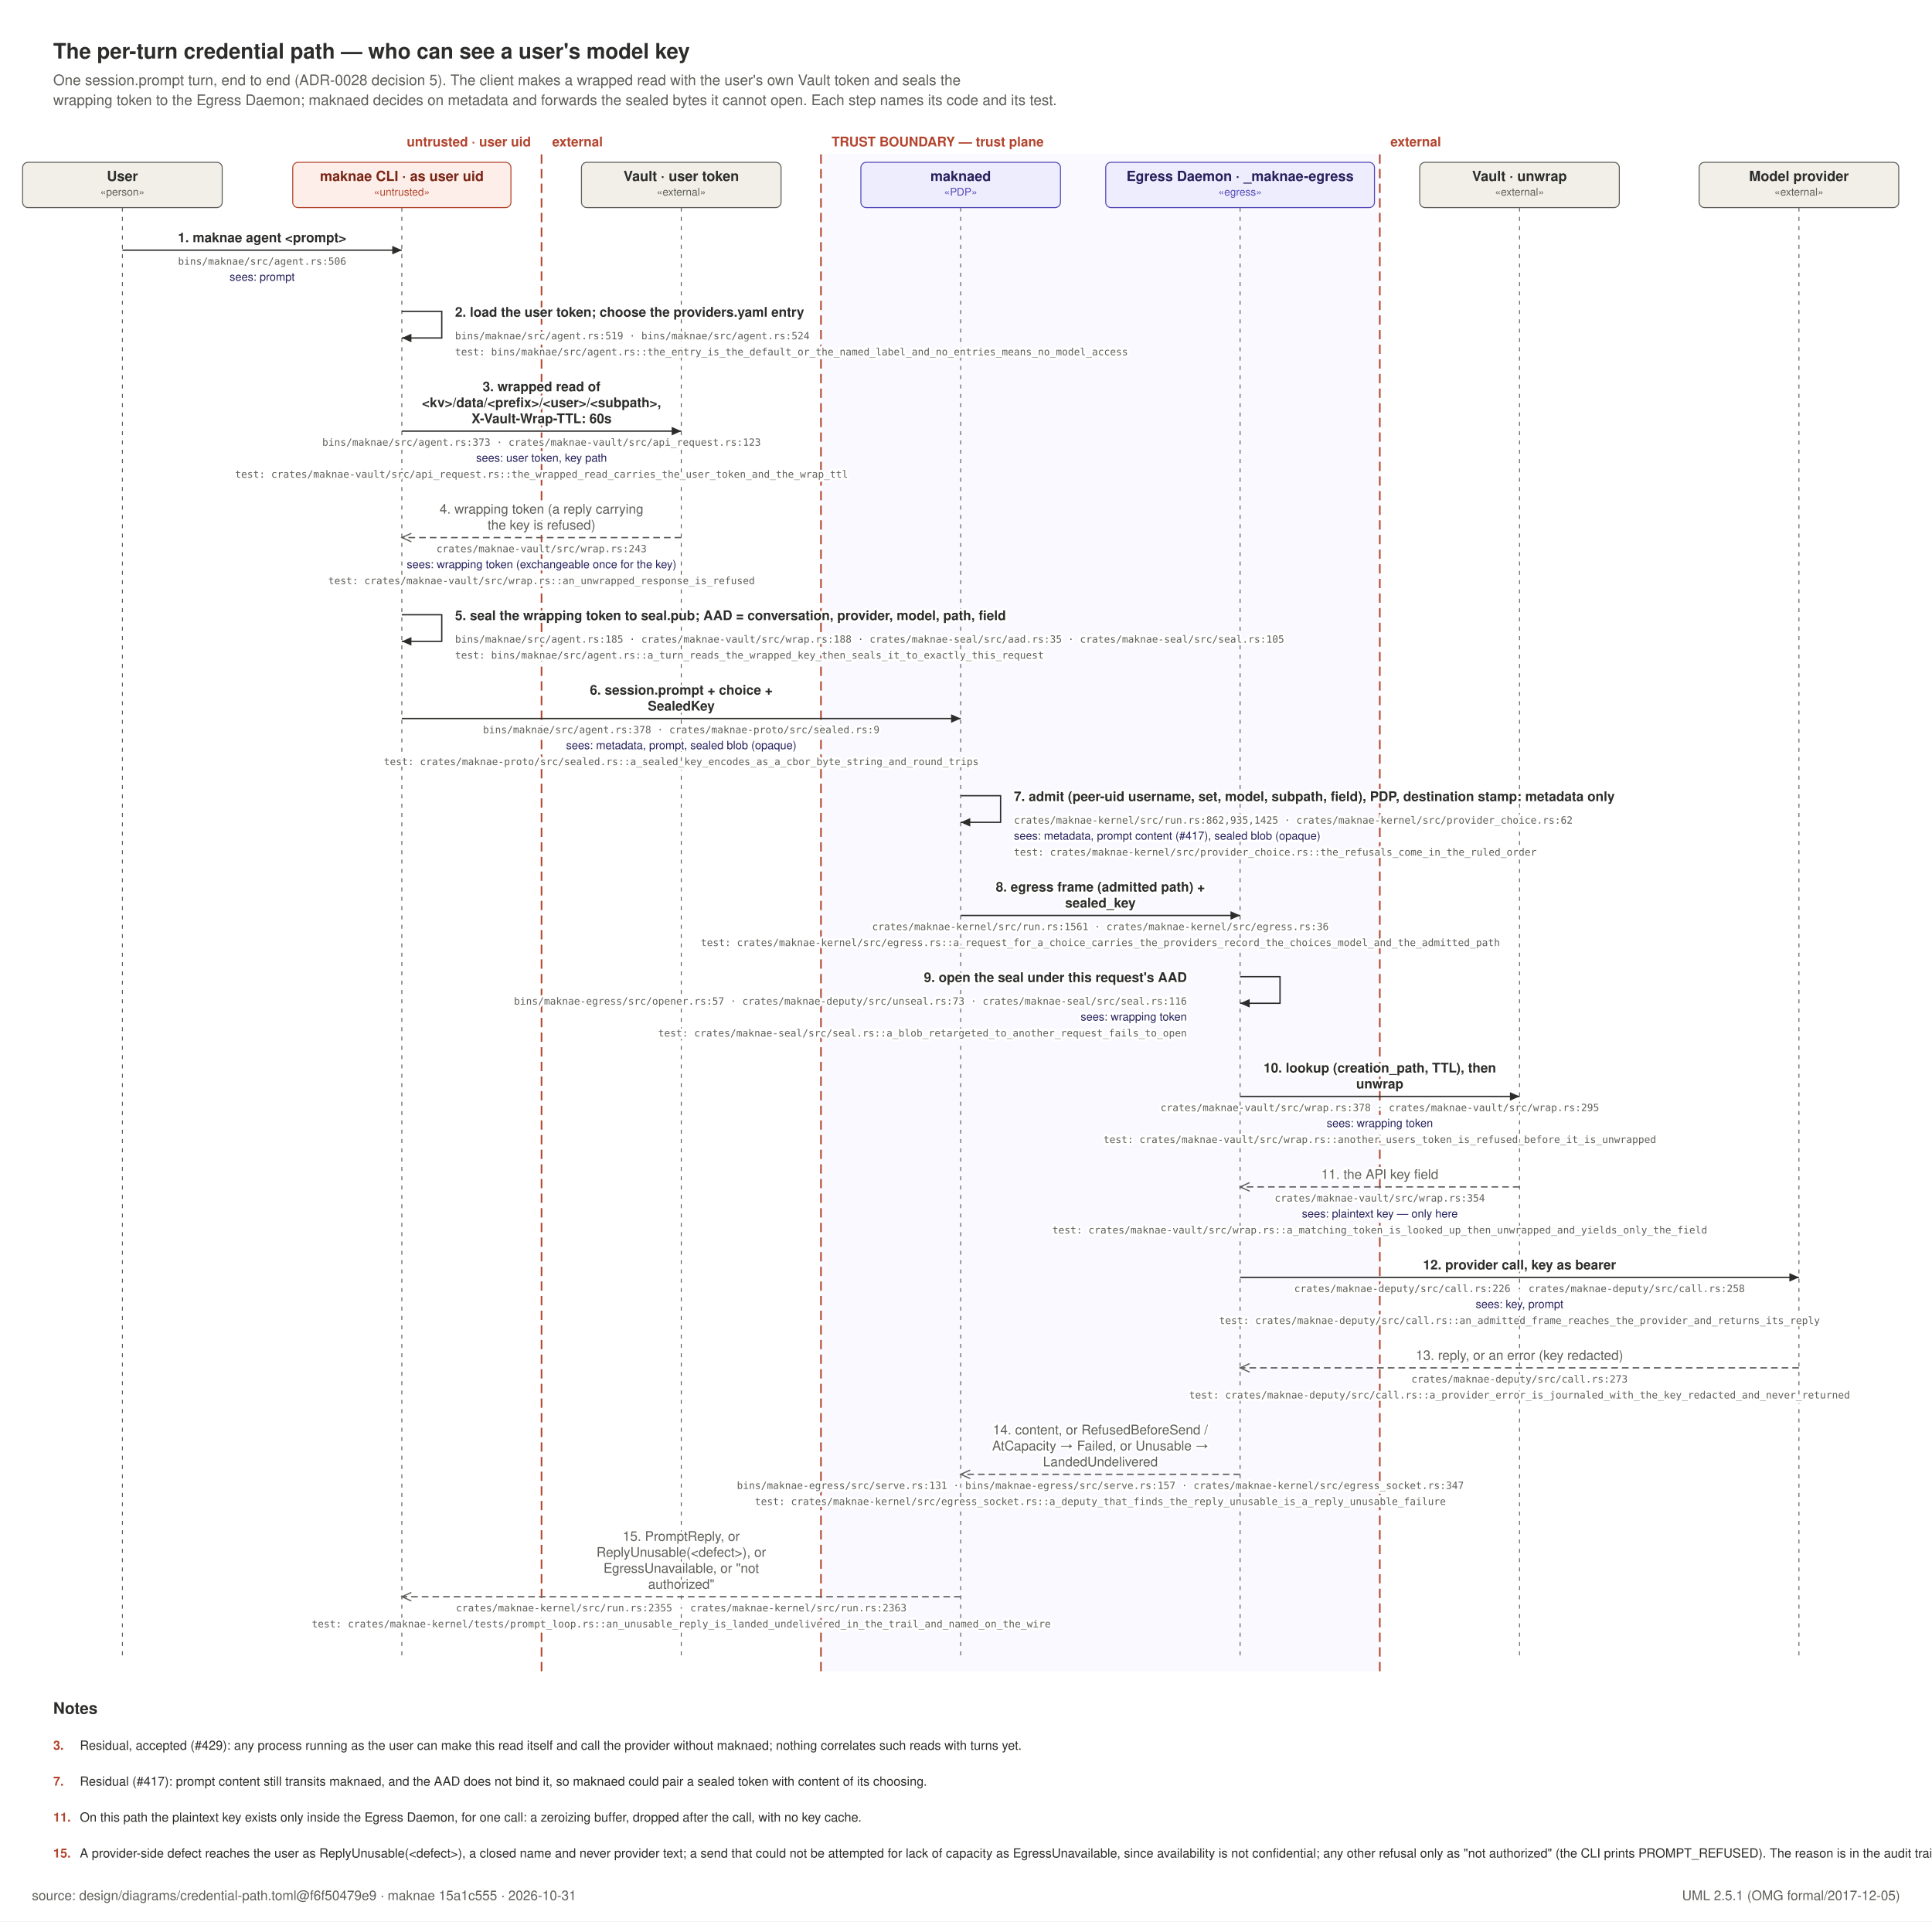
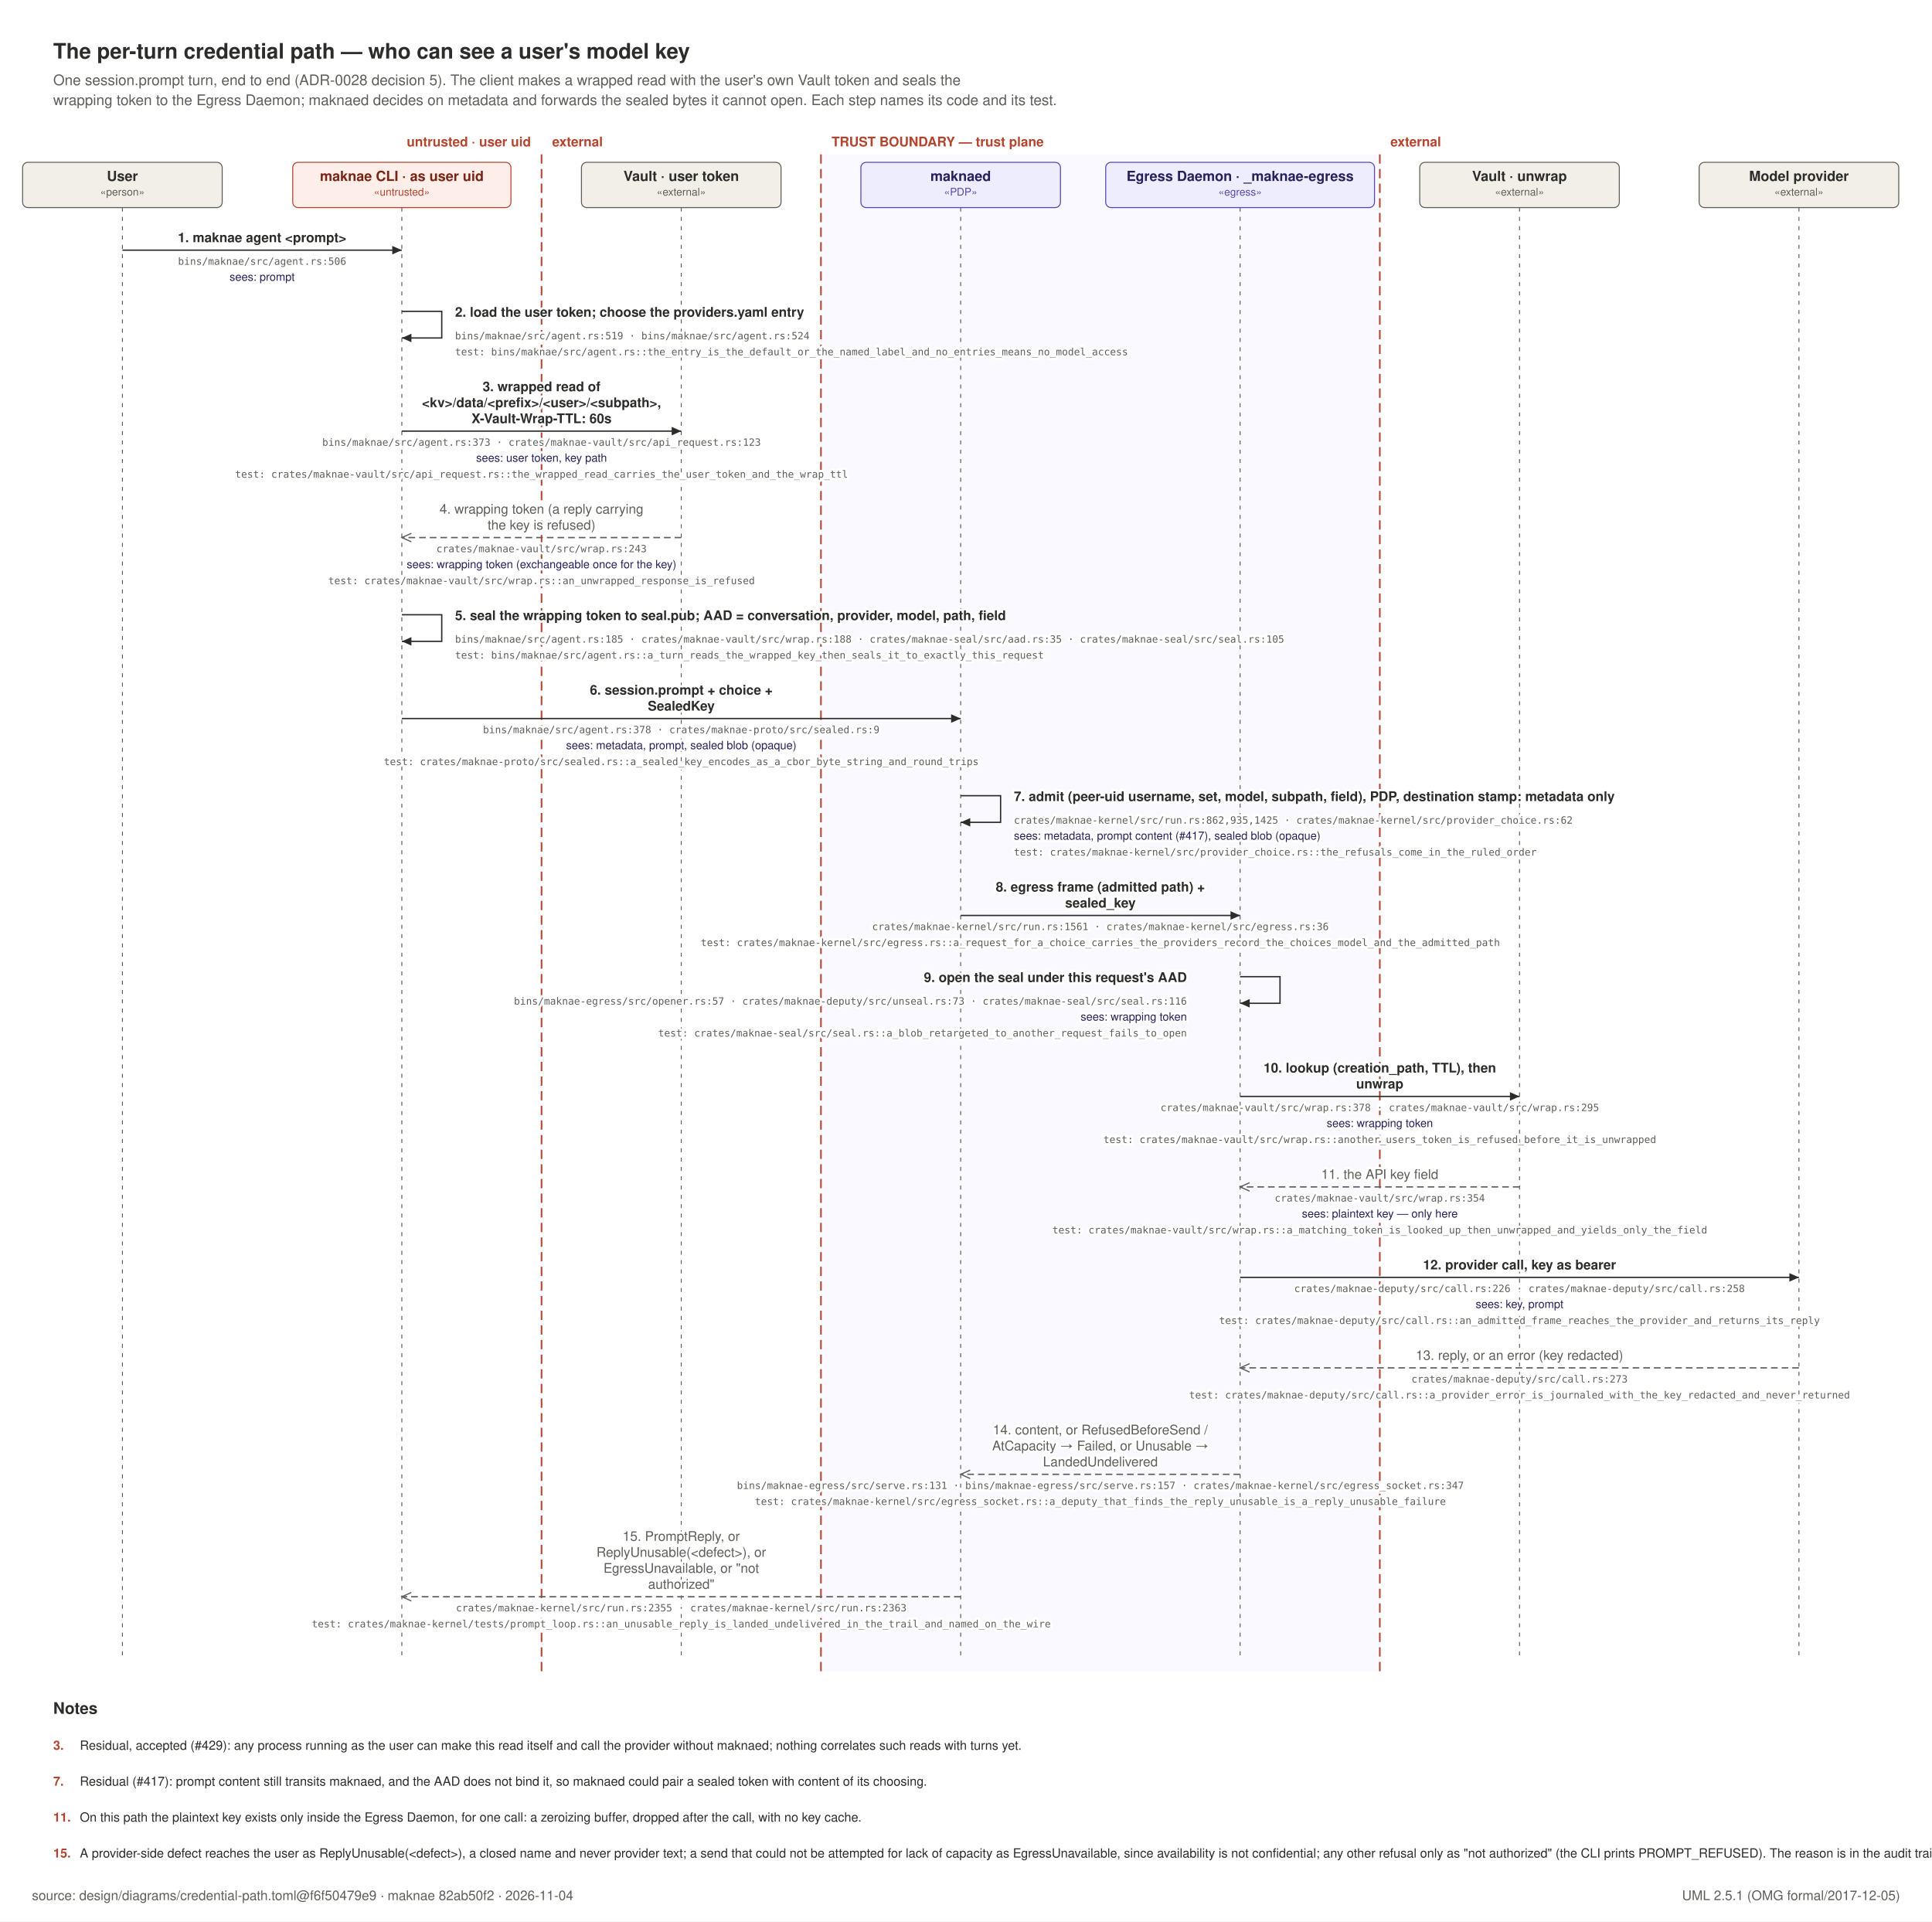
<svg xmlns="http://www.w3.org/2000/svg" width="1452" height="1444" viewBox="0 0 1452 1444" role="img">
  <rect x="0" y="0" width="1452" height="1444" fill="#FFFFFF" />
  <text x="40" y="44" text-anchor="start" font-family="Helvetica, Arial, sans-serif" font-size="16" font-weight="600" fill="#2C2C2A">The per-turn credential path — who can see a user's model key</text>
  <text x="40" y="64" text-anchor="start" font-family="Helvetica, Arial, sans-serif" font-size="11" font-weight="400" fill="#5F5E5A">One session.prompt turn, end to end (ADR-0028 decision 5). The client makes a wrapped read with the user's own Vault token and seals the</text>
  <text x="40" y="79" text-anchor="start" font-family="Helvetica, Arial, sans-serif" font-size="11" font-weight="400" fill="#5F5E5A">wrapping token to the Egress Daemon; maknaed decides on metadata and forwards the sealed bytes it cannot open. Each step names its code and its test.</text>
  <defs>
    <marker id="call" viewBox="0 0 10 10" refX="9" refY="5" markerWidth="8" markerHeight="8" orient="auto-start-reverse">
      <path d="M 0 1 L 9 5 L 0 9 z" fill="#2C2C2A" />
    </marker>
    <marker id="rep" viewBox="0 0 10 10" refX="9" refY="5" markerWidth="8" markerHeight="8" orient="auto-start-reverse">
      <path d="M 0 1 L 9 5 L 0 9" fill="none" stroke="#5F5E5A" stroke-width="1.1" />
    </marker>
  </defs>
  <line x1="407.0" y1="116" x2="407.0" y2="1256" stroke="#B3452F" stroke-width="1.2" stroke-dasharray="7 4" />
  <text x="399.0" y="110" text-anchor="end" font-family="Helvetica, Arial, sans-serif" font-size="10" font-weight="600" fill="#B3452F">untrusted · user uid</text>
  <text x="415.0" y="110" text-anchor="start" font-family="Helvetica, Arial, sans-serif" font-size="10" font-weight="600" fill="#B3452F">external</text>
  <rect x="617.0" y="116" width="420.0" height="1140" fill="#EEEDFE" opacity="0.35" />
  <line x1="617.0" y1="116" x2="617.0" y2="1256" stroke="#B3452F" stroke-width="1.2" stroke-dasharray="7 4" />
  <text x="625.0" y="110" text-anchor="start" font-family="Helvetica, Arial, sans-serif" font-size="10" font-weight="600" fill="#B3452F">TRUST BOUNDARY — trust plane</text>
  <line x1="1037.0" y1="116" x2="1037.0" y2="1256" stroke="#B3452F" stroke-width="1.2" stroke-dasharray="7 4" />
  <text x="1045.0" y="110" text-anchor="start" font-family="Helvetica, Arial, sans-serif" font-size="10" font-weight="600" fill="#B3452F">external</text>
  <rect x="17.0" y="122" width="150" height="34" rx="4" fill="#F1EFE8" stroke="#5F5E5A" stroke-width="0.75" />
  <text x="92" y="136" text-anchor="middle" font-family="Helvetica, Arial, sans-serif" font-size="10.5" font-weight="600" fill="#2C2C2A">User</text>
  <text x="92" y="147" text-anchor="middle" font-family="Helvetica, Arial, sans-serif" font-size="8" font-weight="400" fill="#5F5E5A">«person»</text>
  <line x1="92" y1="156" x2="92" y2="1244" stroke="#5F5E5A" stroke-width="0.7" stroke-dasharray="3 4" />
  <rect x="220.0" y="122" width="164" height="34" rx="4" fill="#FDEEE9" stroke="#B3452F" stroke-width="0.75" />
  <text x="302" y="136" text-anchor="middle" font-family="Helvetica, Arial, sans-serif" font-size="10.5" font-weight="600" fill="#7A2415">maknae CLI · as user uid</text>
  <text x="302" y="147" text-anchor="middle" font-family="Helvetica, Arial, sans-serif" font-size="8" font-weight="400" fill="#B3452F">«untrusted»</text>
  <line x1="302" y1="156" x2="302" y2="1244" stroke="#5F5E5A" stroke-width="0.7" stroke-dasharray="3 4" />
  <rect x="437.0" y="122" width="150" height="34" rx="4" fill="#F1EFE8" stroke="#5F5E5A" stroke-width="0.75" />
  <text x="512" y="136" text-anchor="middle" font-family="Helvetica, Arial, sans-serif" font-size="10.5" font-weight="600" fill="#2C2C2A">Vault · user token</text>
  <text x="512" y="147" text-anchor="middle" font-family="Helvetica, Arial, sans-serif" font-size="8" font-weight="400" fill="#5F5E5A">«external»</text>
  <line x1="512" y1="156" x2="512" y2="1244" stroke="#5F5E5A" stroke-width="0.7" stroke-dasharray="3 4" />
  <rect x="647.0" y="122" width="150" height="34" rx="4" fill="#EEEDFE" stroke="#534AB7" stroke-width="0.75" />
  <text x="722" y="136" text-anchor="middle" font-family="Helvetica, Arial, sans-serif" font-size="10.5" font-weight="600" fill="#26215C">maknaed</text>
  <text x="722" y="147" text-anchor="middle" font-family="Helvetica, Arial, sans-serif" font-size="8" font-weight="400" fill="#534AB7">«PDP»</text>
  <line x1="722" y1="156" x2="722" y2="1244" stroke="#5F5E5A" stroke-width="0.7" stroke-dasharray="3 4" />
  <rect x="831.0" y="122" width="202" height="34" rx="4" fill="#EEEDFE" stroke="#534AB7" stroke-width="0.75" />
  <text x="932" y="136" text-anchor="middle" font-family="Helvetica, Arial, sans-serif" font-size="10.5" font-weight="600" fill="#26215C">Egress Daemon · _maknae-egress</text>
  <text x="932" y="147" text-anchor="middle" font-family="Helvetica, Arial, sans-serif" font-size="8" font-weight="400" fill="#534AB7">«egress»</text>
  <line x1="932" y1="156" x2="932" y2="1244" stroke="#5F5E5A" stroke-width="0.7" stroke-dasharray="3 4" />
  <rect x="1067.0" y="122" width="150" height="34" rx="4" fill="#F1EFE8" stroke="#5F5E5A" stroke-width="0.75" />
  <text x="1142" y="136" text-anchor="middle" font-family="Helvetica, Arial, sans-serif" font-size="10.5" font-weight="600" fill="#2C2C2A">Vault · unwrap</text>
  <text x="1142" y="147" text-anchor="middle" font-family="Helvetica, Arial, sans-serif" font-size="8" font-weight="400" fill="#5F5E5A">«external»</text>
  <line x1="1142" y1="156" x2="1142" y2="1244" stroke="#5F5E5A" stroke-width="0.7" stroke-dasharray="3 4" />
  <rect x="1277.0" y="122" width="150" height="34" rx="4" fill="#F1EFE8" stroke="#5F5E5A" stroke-width="0.75" />
  <text x="1352" y="136" text-anchor="middle" font-family="Helvetica, Arial, sans-serif" font-size="10.5" font-weight="600" fill="#2C2C2A">Model provider</text>
  <text x="1352" y="147" text-anchor="middle" font-family="Helvetica, Arial, sans-serif" font-size="8" font-weight="400" fill="#5F5E5A">«external»</text>
  <line x1="1352" y1="156" x2="1352" y2="1244" stroke="#5F5E5A" stroke-width="0.7" stroke-dasharray="3 4" />
  <line x1="92" y1="188" x2="302" y2="188" stroke="#2C2C2A" stroke-width="1" marker-end="url(#call)" />
  <text x="197.0" y="182" text-anchor="middle" font-family="Helvetica, Arial, sans-serif" font-size="10" font-weight="600" fill="#2C2C2A" stroke="#FFFFFF" stroke-width="3.5" paint-order="stroke" stroke-linejoin="round">1. maknae agent &lt;prompt&gt;</text>
  <text x="197.0" y="199" text-anchor="middle" font-family="ui-monospace, SFMono-Regular, Menlo, monospace" font-size="7.5" font-weight="400" fill="#5F5E5A" stroke="#FFFFFF" stroke-width="3.5" paint-order="stroke" stroke-linejoin="round">bins/maknae/src/agent.rs:506</text>
  <text x="197.0" y="211" text-anchor="middle" font-family="Helvetica, Arial, sans-serif" font-size="8.5" font-weight="400" fill="#26215C" stroke="#FFFFFF" stroke-width="3.5" paint-order="stroke" stroke-linejoin="round">sees: prompt</text>
  <path d="M 302 234 h 30 v 20 h -30" fill="none" stroke="#2C2C2A" stroke-width="1" marker-end="url(#call)" />
  <text x="342" y="238" text-anchor="start" font-family="Helvetica, Arial, sans-serif" font-size="10" font-weight="600" fill="#2C2C2A" stroke="#FFFFFF" stroke-width="3.5" paint-order="stroke" stroke-linejoin="round">2. load the user token; choose the providers.yaml entry</text>
  <text x="342" y="255" text-anchor="start" font-family="ui-monospace, SFMono-Regular, Menlo, monospace" font-size="7.5" font-weight="400" fill="#5F5E5A" stroke="#FFFFFF" stroke-width="3.5" paint-order="stroke" stroke-linejoin="round">bins/maknae/src/agent.rs:519 · bins/maknae/src/agent.rs:524</text>
  <text x="342" y="267" text-anchor="start" font-family="ui-monospace, SFMono-Regular, Menlo, monospace" font-size="7.5" font-weight="400" fill="#5F5E5A" stroke="#FFFFFF" stroke-width="3.5" paint-order="stroke" stroke-linejoin="round">test: bins/maknae/src/agent.rs::the_entry_is_the_default_or_the_named_label_and_no_entries_means_no_model_access</text>
  <line x1="302" y1="324" x2="512" y2="324" stroke="#2C2C2A" stroke-width="1" marker-end="url(#call)" />
  <text x="407.0" y="294" text-anchor="middle" font-family="Helvetica, Arial, sans-serif" font-size="10" font-weight="600" fill="#2C2C2A" stroke="#FFFFFF" stroke-width="3.5" paint-order="stroke" stroke-linejoin="round">3. wrapped read of</text>
  <text x="407.0" y="306" text-anchor="middle" font-family="Helvetica, Arial, sans-serif" font-size="10" font-weight="600" fill="#2C2C2A" stroke="#FFFFFF" stroke-width="3.5" paint-order="stroke" stroke-linejoin="round">&lt;kv&gt;/data/&lt;prefix&gt;/&lt;user&gt;/&lt;subpath&gt;,</text>
  <text x="407.0" y="318" text-anchor="middle" font-family="Helvetica, Arial, sans-serif" font-size="10" font-weight="600" fill="#2C2C2A" stroke="#FFFFFF" stroke-width="3.5" paint-order="stroke" stroke-linejoin="round">X-Vault-Wrap-TTL: 60s</text>
  <text x="407.0" y="335" text-anchor="middle" font-family="ui-monospace, SFMono-Regular, Menlo, monospace" font-size="7.5" font-weight="400" fill="#5F5E5A" stroke="#FFFFFF" stroke-width="3.5" paint-order="stroke" stroke-linejoin="round">bins/maknae/src/agent.rs:373 · crates/maknae-vault/src/api_request.rs:123</text>
  <text x="407.0" y="347" text-anchor="middle" font-family="Helvetica, Arial, sans-serif" font-size="8.5" font-weight="400" fill="#26215C" stroke="#FFFFFF" stroke-width="3.5" paint-order="stroke" stroke-linejoin="round">sees: user token, key path</text>
  <text x="407.0" y="359" text-anchor="middle" font-family="ui-monospace, SFMono-Regular, Menlo, monospace" font-size="7.5" font-weight="400" fill="#5F5E5A" stroke="#FFFFFF" stroke-width="3.5" paint-order="stroke" stroke-linejoin="round">test: crates/maknae-vault/src/api_request.rs::the_wrapped_read_carries_the_user_token_and_the_wrap_ttl</text>
  <line x1="512" y1="404" x2="302" y2="404" stroke="#5F5E5A" stroke-width="1" stroke-dasharray="5 3" marker-end="url(#rep)" />
  <text x="407.0" y="386" text-anchor="middle" font-family="Helvetica, Arial, sans-serif" font-size="10" font-weight="400" fill="#5F5E5A" stroke="#FFFFFF" stroke-width="3.5" paint-order="stroke" stroke-linejoin="round">4. wrapping token (a reply carrying</text>
  <text x="407.0" y="398" text-anchor="middle" font-family="Helvetica, Arial, sans-serif" font-size="10" font-weight="400" fill="#5F5E5A" stroke="#FFFFFF" stroke-width="3.5" paint-order="stroke" stroke-linejoin="round">the key is refused)</text>
  <text x="407.0" y="415" text-anchor="middle" font-family="ui-monospace, SFMono-Regular, Menlo, monospace" font-size="7.5" font-weight="400" fill="#5F5E5A" stroke="#FFFFFF" stroke-width="3.5" paint-order="stroke" stroke-linejoin="round">crates/maknae-vault/src/wrap.rs:243</text>
  <text x="407.0" y="427" text-anchor="middle" font-family="Helvetica, Arial, sans-serif" font-size="8.5" font-weight="400" fill="#26215C" stroke="#FFFFFF" stroke-width="3.5" paint-order="stroke" stroke-linejoin="round">sees: wrapping token (exchangeable once for the key)</text>
  <text x="407.0" y="439" text-anchor="middle" font-family="ui-monospace, SFMono-Regular, Menlo, monospace" font-size="7.5" font-weight="400" fill="#5F5E5A" stroke="#FFFFFF" stroke-width="3.5" paint-order="stroke" stroke-linejoin="round">test: crates/maknae-vault/src/wrap.rs::an_unwrapped_response_is_refused</text>
  <path d="M 302 462 h 30 v 20 h -30" fill="none" stroke="#2C2C2A" stroke-width="1" marker-end="url(#call)" />
  <text x="342" y="466" text-anchor="start" font-family="Helvetica, Arial, sans-serif" font-size="10" font-weight="600" fill="#2C2C2A" stroke="#FFFFFF" stroke-width="3.5" paint-order="stroke" stroke-linejoin="round">5. seal the wrapping token to seal.pub; AAD = conversation, provider, model, path, field</text>
  <text x="342" y="483" text-anchor="start" font-family="ui-monospace, SFMono-Regular, Menlo, monospace" font-size="7.5" font-weight="400" fill="#5F5E5A" stroke="#FFFFFF" stroke-width="3.5" paint-order="stroke" stroke-linejoin="round">bins/maknae/src/agent.rs:185 · crates/maknae-vault/src/wrap.rs:188 · crates/maknae-seal/src/aad.rs:35 · crates/maknae-seal/src/seal.rs:105</text>
  <text x="342" y="495" text-anchor="start" font-family="ui-monospace, SFMono-Regular, Menlo, monospace" font-size="7.5" font-weight="400" fill="#5F5E5A" stroke="#FFFFFF" stroke-width="3.5" paint-order="stroke" stroke-linejoin="round">test: bins/maknae/src/agent.rs::a_turn_reads_the_wrapped_key_then_seals_it_to_exactly_this_request</text>
  <line x1="302" y1="540" x2="722" y2="540" stroke="#2C2C2A" stroke-width="1" marker-end="url(#call)" />
  <text x="512.0" y="522" text-anchor="middle" font-family="Helvetica, Arial, sans-serif" font-size="10" font-weight="600" fill="#2C2C2A" stroke="#FFFFFF" stroke-width="3.5" paint-order="stroke" stroke-linejoin="round">6. session.prompt + choice +</text>
  <text x="512.0" y="534" text-anchor="middle" font-family="Helvetica, Arial, sans-serif" font-size="10" font-weight="600" fill="#2C2C2A" stroke="#FFFFFF" stroke-width="3.5" paint-order="stroke" stroke-linejoin="round">SealedKey</text>
  <text x="512.0" y="551" text-anchor="middle" font-family="ui-monospace, SFMono-Regular, Menlo, monospace" font-size="7.5" font-weight="400" fill="#5F5E5A" stroke="#FFFFFF" stroke-width="3.5" paint-order="stroke" stroke-linejoin="round">bins/maknae/src/agent.rs:378 · crates/maknae-proto/src/sealed.rs:9</text>
  <text x="512.0" y="563" text-anchor="middle" font-family="Helvetica, Arial, sans-serif" font-size="8.5" font-weight="400" fill="#26215C" stroke="#FFFFFF" stroke-width="3.5" paint-order="stroke" stroke-linejoin="round">sees: metadata, prompt, sealed blob (opaque)</text>
  <text x="512.0" y="575" text-anchor="middle" font-family="ui-monospace, SFMono-Regular, Menlo, monospace" font-size="7.5" font-weight="400" fill="#5F5E5A" stroke="#FFFFFF" stroke-width="3.5" paint-order="stroke" stroke-linejoin="round">test: crates/maknae-proto/src/sealed.rs::a_sealed_key_encodes_as_a_cbor_byte_string_and_round_trips</text>
  <path d="M 722 598 h 30 v 20 h -30" fill="none" stroke="#2C2C2A" stroke-width="1" marker-end="url(#call)" />
  <text x="762" y="602" text-anchor="start" font-family="Helvetica, Arial, sans-serif" font-size="10" font-weight="600" fill="#2C2C2A" stroke="#FFFFFF" stroke-width="3.5" paint-order="stroke" stroke-linejoin="round">7. admit (peer-uid username, set, model, subpath, field), PDP, destination stamp: metadata only</text>
  <text x="762" y="619" text-anchor="start" font-family="ui-monospace, SFMono-Regular, Menlo, monospace" font-size="7.5" font-weight="400" fill="#5F5E5A" stroke="#FFFFFF" stroke-width="3.5" paint-order="stroke" stroke-linejoin="round">crates/maknae-kernel/src/run.rs:862,935,1425 · crates/maknae-kernel/src/provider_choice.rs:62</text>
  <text x="762" y="631" text-anchor="start" font-family="Helvetica, Arial, sans-serif" font-size="8.5" font-weight="400" fill="#26215C" stroke="#FFFFFF" stroke-width="3.5" paint-order="stroke" stroke-linejoin="round">sees: metadata, prompt content (#417), sealed blob (opaque)</text>
  <text x="762" y="643" text-anchor="start" font-family="ui-monospace, SFMono-Regular, Menlo, monospace" font-size="7.5" font-weight="400" fill="#5F5E5A" stroke="#FFFFFF" stroke-width="3.5" paint-order="stroke" stroke-linejoin="round">test: crates/maknae-kernel/src/provider_choice.rs::the_refusals_come_in_the_ruled_order</text>
  <line x1="722" y1="688" x2="932" y2="688" stroke="#2C2C2A" stroke-width="1" marker-end="url(#call)" />
  <text x="827.0" y="670" text-anchor="middle" font-family="Helvetica, Arial, sans-serif" font-size="10" font-weight="600" fill="#2C2C2A" stroke="#FFFFFF" stroke-width="3.5" paint-order="stroke" stroke-linejoin="round">8. egress frame (admitted path) +</text>
  <text x="827.0" y="682" text-anchor="middle" font-family="Helvetica, Arial, sans-serif" font-size="10" font-weight="600" fill="#2C2C2A" stroke="#FFFFFF" stroke-width="3.5" paint-order="stroke" stroke-linejoin="round">sealed_key</text>
  <text x="827.0" y="699" text-anchor="middle" font-family="ui-monospace, SFMono-Regular, Menlo, monospace" font-size="7.5" font-weight="400" fill="#5F5E5A" stroke="#FFFFFF" stroke-width="3.5" paint-order="stroke" stroke-linejoin="round">crates/maknae-kernel/src/run.rs:1561 · crates/maknae-kernel/src/egress.rs:36</text>
  <text x="827.0" y="711" text-anchor="middle" font-family="ui-monospace, SFMono-Regular, Menlo, monospace" font-size="7.5" font-weight="400" fill="#5F5E5A" stroke="#FFFFFF" stroke-width="3.5" paint-order="stroke" stroke-linejoin="round">test: crates/maknae-kernel/src/egress.rs::a_request_for_a_choice_carries_the_providers_record_the_choices_model_and_the_admitted_path</text>
  <path d="M 932 734 h 30 v 20 h -30" fill="none" stroke="#2C2C2A" stroke-width="1" marker-end="url(#call)" />
  <text x="892" y="738" text-anchor="end" font-family="Helvetica, Arial, sans-serif" font-size="10" font-weight="600" fill="#2C2C2A" stroke="#FFFFFF" stroke-width="3.5" paint-order="stroke" stroke-linejoin="round">9. open the seal under this request's AAD</text>
  <text x="892" y="755" text-anchor="end" font-family="ui-monospace, SFMono-Regular, Menlo, monospace" font-size="7.5" font-weight="400" fill="#5F5E5A" stroke="#FFFFFF" stroke-width="3.5" paint-order="stroke" stroke-linejoin="round">bins/maknae-egress/src/opener.rs:57 · crates/maknae-deputy/src/unseal.rs:73 · crates/maknae-seal/src/seal.rs:116</text>
  <text x="892" y="767" text-anchor="end" font-family="Helvetica, Arial, sans-serif" font-size="8.5" font-weight="400" fill="#26215C" stroke="#FFFFFF" stroke-width="3.5" paint-order="stroke" stroke-linejoin="round">sees: wrapping token</text>
  <text x="892" y="779" text-anchor="end" font-family="ui-monospace, SFMono-Regular, Menlo, monospace" font-size="7.5" font-weight="400" fill="#5F5E5A" stroke="#FFFFFF" stroke-width="3.5" paint-order="stroke" stroke-linejoin="round">test: crates/maknae-seal/src/seal.rs::a_blob_retargeted_to_another_request_fails_to_open</text>
  <line x1="932" y1="824" x2="1142" y2="824" stroke="#2C2C2A" stroke-width="1" marker-end="url(#call)" />
  <text x="1037.0" y="806" text-anchor="middle" font-family="Helvetica, Arial, sans-serif" font-size="10" font-weight="600" fill="#2C2C2A" stroke="#FFFFFF" stroke-width="3.5" paint-order="stroke" stroke-linejoin="round">10. lookup (creation_path, TTL), then</text>
  <text x="1037.0" y="818" text-anchor="middle" font-family="Helvetica, Arial, sans-serif" font-size="10" font-weight="600" fill="#2C2C2A" stroke="#FFFFFF" stroke-width="3.5" paint-order="stroke" stroke-linejoin="round">unwrap</text>
  <text x="1037.0" y="835" text-anchor="middle" font-family="ui-monospace, SFMono-Regular, Menlo, monospace" font-size="7.5" font-weight="400" fill="#5F5E5A" stroke="#FFFFFF" stroke-width="3.5" paint-order="stroke" stroke-linejoin="round">crates/maknae-vault/src/wrap.rs:378 · crates/maknae-vault/src/wrap.rs:295</text>
  <text x="1037.0" y="847" text-anchor="middle" font-family="Helvetica, Arial, sans-serif" font-size="8.5" font-weight="400" fill="#26215C" stroke="#FFFFFF" stroke-width="3.5" paint-order="stroke" stroke-linejoin="round">sees: wrapping token</text>
  <text x="1037.0" y="859" text-anchor="middle" font-family="ui-monospace, SFMono-Regular, Menlo, monospace" font-size="7.5" font-weight="400" fill="#5F5E5A" stroke="#FFFFFF" stroke-width="3.5" paint-order="stroke" stroke-linejoin="round">test: crates/maknae-vault/src/wrap.rs::another_users_token_is_refused_before_it_is_unwrapped</text>
  <line x1="1142" y1="892" x2="932" y2="892" stroke="#5F5E5A" stroke-width="1" stroke-dasharray="5 3" marker-end="url(#rep)" />
  <text x="1037.0" y="886" text-anchor="middle" font-family="Helvetica, Arial, sans-serif" font-size="10" font-weight="400" fill="#5F5E5A" stroke="#FFFFFF" stroke-width="3.5" paint-order="stroke" stroke-linejoin="round">11. the API key field</text>
  <text x="1037.0" y="903" text-anchor="middle" font-family="ui-monospace, SFMono-Regular, Menlo, monospace" font-size="7.5" font-weight="400" fill="#5F5E5A" stroke="#FFFFFF" stroke-width="3.5" paint-order="stroke" stroke-linejoin="round">crates/maknae-vault/src/wrap.rs:354</text>
  <text x="1037.0" y="915" text-anchor="middle" font-family="Helvetica, Arial, sans-serif" font-size="8.5" font-weight="400" fill="#26215C" stroke="#FFFFFF" stroke-width="3.5" paint-order="stroke" stroke-linejoin="round">sees: plaintext key — only here</text>
  <text x="1037.0" y="927" text-anchor="middle" font-family="ui-monospace, SFMono-Regular, Menlo, monospace" font-size="7.5" font-weight="400" fill="#5F5E5A" stroke="#FFFFFF" stroke-width="3.5" paint-order="stroke" stroke-linejoin="round">test: crates/maknae-vault/src/wrap.rs::a_matching_token_is_looked_up_then_unwrapped_and_yields_only_the_field</text>
  <line x1="932" y1="960" x2="1352" y2="960" stroke="#2C2C2A" stroke-width="1" marker-end="url(#call)" />
  <text x="1142.0" y="954" text-anchor="middle" font-family="Helvetica, Arial, sans-serif" font-size="10" font-weight="600" fill="#2C2C2A" stroke="#FFFFFF" stroke-width="3.5" paint-order="stroke" stroke-linejoin="round">12. provider call, key as bearer</text>
  <text x="1142.0" y="971" text-anchor="middle" font-family="ui-monospace, SFMono-Regular, Menlo, monospace" font-size="7.5" font-weight="400" fill="#5F5E5A" stroke="#FFFFFF" stroke-width="3.5" paint-order="stroke" stroke-linejoin="round">crates/maknae-deputy/src/call.rs:226 · crates/maknae-deputy/src/call.rs:258</text>
  <text x="1142.0" y="983" text-anchor="middle" font-family="Helvetica, Arial, sans-serif" font-size="8.5" font-weight="400" fill="#26215C" stroke="#FFFFFF" stroke-width="3.5" paint-order="stroke" stroke-linejoin="round">sees: key, prompt</text>
  <text x="1142.0" y="995" text-anchor="middle" font-family="ui-monospace, SFMono-Regular, Menlo, monospace" font-size="7.5" font-weight="400" fill="#5F5E5A" stroke="#FFFFFF" stroke-width="3.5" paint-order="stroke" stroke-linejoin="round">test: crates/maknae-deputy/src/call.rs::an_admitted_frame_reaches_the_provider_and_returns_its_reply</text>
  <line x1="1352" y1="1028" x2="932" y2="1028" stroke="#5F5E5A" stroke-width="1" stroke-dasharray="5 3" marker-end="url(#rep)" />
  <text x="1142.0" y="1022" text-anchor="middle" font-family="Helvetica, Arial, sans-serif" font-size="10" font-weight="400" fill="#5F5E5A" stroke="#FFFFFF" stroke-width="3.5" paint-order="stroke" stroke-linejoin="round">13. reply, or an error (key redacted)</text>
  <text x="1142.0" y="1039" text-anchor="middle" font-family="ui-monospace, SFMono-Regular, Menlo, monospace" font-size="7.5" font-weight="400" fill="#5F5E5A" stroke="#FFFFFF" stroke-width="3.5" paint-order="stroke" stroke-linejoin="round">crates/maknae-deputy/src/call.rs:273</text>
  <text x="1142.0" y="1051" text-anchor="middle" font-family="ui-monospace, SFMono-Regular, Menlo, monospace" font-size="7.5" font-weight="400" fill="#5F5E5A" stroke="#FFFFFF" stroke-width="3.5" paint-order="stroke" stroke-linejoin="round">test: crates/maknae-deputy/src/call.rs::a_provider_error_is_journaled_with_the_key_redacted_and_never_returned</text>
  <line x1="932" y1="1108" x2="722" y2="1108" stroke="#5F5E5A" stroke-width="1" stroke-dasharray="5 3" marker-end="url(#rep)" />
  <text x="827.0" y="1078" text-anchor="middle" font-family="Helvetica, Arial, sans-serif" font-size="10" font-weight="400" fill="#5F5E5A" stroke="#FFFFFF" stroke-width="3.5" paint-order="stroke" stroke-linejoin="round">14. content, or RefusedBeforeSend /</text>
  <text x="827.0" y="1090" text-anchor="middle" font-family="Helvetica, Arial, sans-serif" font-size="10" font-weight="400" fill="#5F5E5A" stroke="#FFFFFF" stroke-width="3.5" paint-order="stroke" stroke-linejoin="round">AtCapacity → Failed, or Unusable →</text>
  <text x="827.0" y="1102" text-anchor="middle" font-family="Helvetica, Arial, sans-serif" font-size="10" font-weight="400" fill="#5F5E5A" stroke="#FFFFFF" stroke-width="3.5" paint-order="stroke" stroke-linejoin="round">LandedUndelivered</text>
  <text x="827.0" y="1119" text-anchor="middle" font-family="ui-monospace, SFMono-Regular, Menlo, monospace" font-size="7.5" font-weight="400" fill="#5F5E5A" stroke="#FFFFFF" stroke-width="3.5" paint-order="stroke" stroke-linejoin="round">bins/maknae-egress/src/serve.rs:131 · bins/maknae-egress/src/serve.rs:157 · crates/maknae-kernel/src/egress_socket.rs:347</text>
  <text x="827.0" y="1131" text-anchor="middle" font-family="ui-monospace, SFMono-Regular, Menlo, monospace" font-size="7.5" font-weight="400" fill="#5F5E5A" stroke="#FFFFFF" stroke-width="3.5" paint-order="stroke" stroke-linejoin="round">test: crates/maknae-kernel/src/egress_socket.rs::a_deputy_that_finds_the_reply_unusable_is_a_reply_unusable_failure</text>
  <line x1="722" y1="1200" x2="302" y2="1200" stroke="#5F5E5A" stroke-width="1" stroke-dasharray="5 3" marker-end="url(#rep)" />
  <text x="512.0" y="1158" text-anchor="middle" font-family="Helvetica, Arial, sans-serif" font-size="10" font-weight="400" fill="#5F5E5A" stroke="#FFFFFF" stroke-width="3.5" paint-order="stroke" stroke-linejoin="round">15. PromptReply, or</text>
  <text x="512.0" y="1170" text-anchor="middle" font-family="Helvetica, Arial, sans-serif" font-size="10" font-weight="400" fill="#5F5E5A" stroke="#FFFFFF" stroke-width="3.5" paint-order="stroke" stroke-linejoin="round">ReplyUnusable(&lt;defect&gt;), or</text>
  <text x="512.0" y="1182" text-anchor="middle" font-family="Helvetica, Arial, sans-serif" font-size="10" font-weight="400" fill="#5F5E5A" stroke="#FFFFFF" stroke-width="3.5" paint-order="stroke" stroke-linejoin="round">EgressUnavailable, or "not</text>
  <text x="512.0" y="1194" text-anchor="middle" font-family="Helvetica, Arial, sans-serif" font-size="10" font-weight="400" fill="#5F5E5A" stroke="#FFFFFF" stroke-width="3.5" paint-order="stroke" stroke-linejoin="round">authorized"</text>
  <text x="512.0" y="1211" text-anchor="middle" font-family="ui-monospace, SFMono-Regular, Menlo, monospace" font-size="7.5" font-weight="400" fill="#5F5E5A" stroke="#FFFFFF" stroke-width="3.5" paint-order="stroke" stroke-linejoin="round">crates/maknae-kernel/src/run.rs:2355 · crates/maknae-kernel/src/run.rs:2363</text>
  <text x="512.0" y="1223" text-anchor="middle" font-family="ui-monospace, SFMono-Regular, Menlo, monospace" font-size="7.5" font-weight="400" fill="#5F5E5A" stroke="#FFFFFF" stroke-width="3.5" paint-order="stroke" stroke-linejoin="round">test: crates/maknae-kernel/tests/prompt_loop.rs::an_unusable_reply_is_landed_undelivered_in_the_trail_and_named_on_the_wire</text>
  <text x="40" y="1288" text-anchor="start" font-family="Helvetica, Arial, sans-serif" font-size="12" font-weight="600" fill="#2C2C2A">Notes</text>
  <text x="40" y="1315" text-anchor="start" font-family="Helvetica, Arial, sans-serif" font-size="9.5" font-weight="600" fill="#B3452F">3.</text>
  <text x="60" y="1315" text-anchor="start" font-family="Helvetica, Arial, sans-serif" font-size="9.5" font-weight="400" fill="#2C2C2A">Residual, accepted (#429): any process running as the user can make this read itself and call the provider without maknaed; nothing correlates such reads with turns yet.</text>
  <text x="40" y="1342" text-anchor="start" font-family="Helvetica, Arial, sans-serif" font-size="9.5" font-weight="600" fill="#B3452F">7.</text>
  <text x="60" y="1342" text-anchor="start" font-family="Helvetica, Arial, sans-serif" font-size="9.5" font-weight="400" fill="#2C2C2A">Residual (#417): prompt content still transits maknaed, and the AAD does not bind it, so maknaed could pair a sealed token with content of its choosing.</text>
  <text x="40" y="1369" text-anchor="start" font-family="Helvetica, Arial, sans-serif" font-size="9.5" font-weight="600" fill="#B3452F">11.</text>
  <text x="60" y="1369" text-anchor="start" font-family="Helvetica, Arial, sans-serif" font-size="9.5" font-weight="400" fill="#2C2C2A">On this path the plaintext key exists only inside the Egress Daemon, for one call: a zeroizing buffer, dropped after the call, with no key cache.</text>
  <text x="40" y="1396" text-anchor="start" font-family="Helvetica, Arial, sans-serif" font-size="9.5" font-weight="600" fill="#B3452F">15.</text>
  <text x="60" y="1396" text-anchor="start" font-family="Helvetica, Arial, sans-serif" font-size="9.5" font-weight="400" fill="#2C2C2A">A provider-side defect reaches the user as ReplyUnusable(&lt;defect&gt;), a closed name and never provider text; a send that could not be attempted for lack of capacity as EgressUnavailable, since availability is not confidential; any other refusal only as "not authorized" (the CLI prints PROMPT_REFUSED). The reason is in the audit trail, for the administrator.</text>
-   <text x="24" y="1428" text-anchor="start" font-family="Helvetica, Arial, sans-serif" font-size="10" font-weight="400" fill="#5F5E5A">source: design/diagrams/credential-path.toml@f6f50479e9 · maknae 15a1c555 · 2026-10-31</text>
+   <text x="24" y="1428" text-anchor="start" font-family="Helvetica, Arial, sans-serif" font-size="10" font-weight="400" fill="#5F5E5A">source: design/diagrams/credential-path.toml@f6f50479e9 · maknae 82ab50f2 · 2026-11-04</text>
  <text x="1428" y="1428" text-anchor="end" font-family="Helvetica, Arial, sans-serif" font-size="10" font-weight="400" fill="#5F5E5A">UML 2.5.1 (OMG formal/2017-12-05)</text>
</svg>
